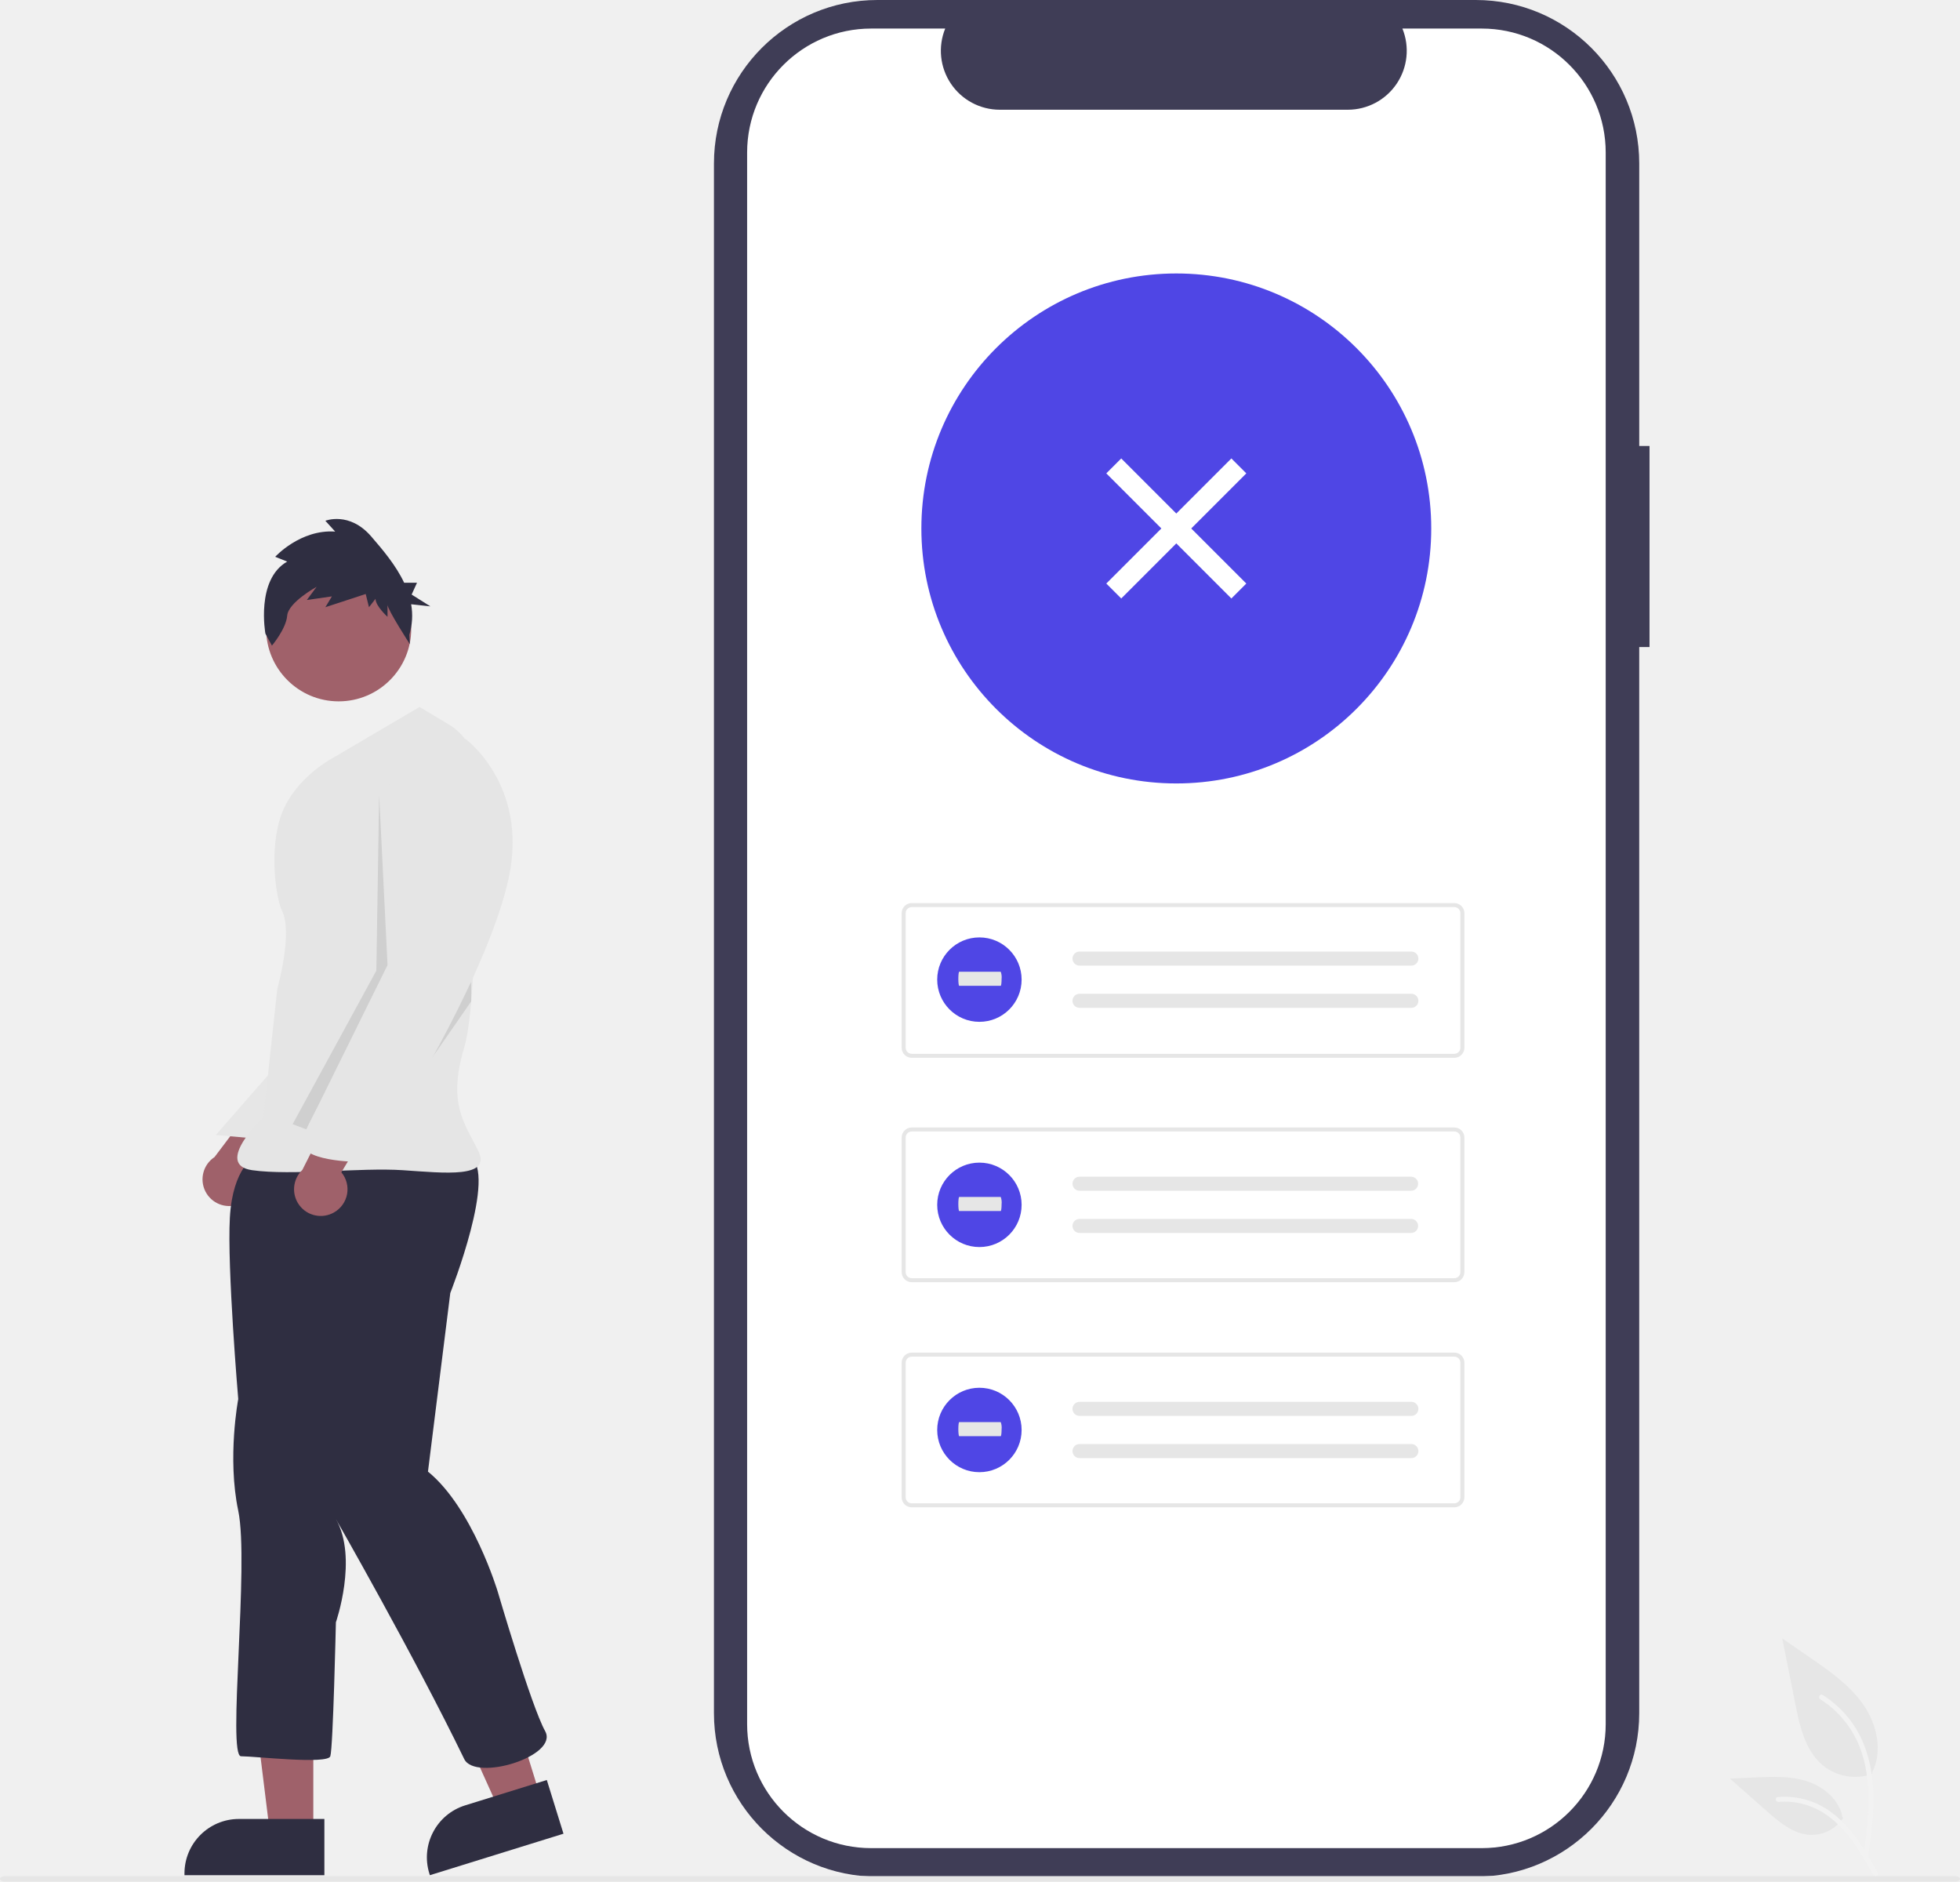
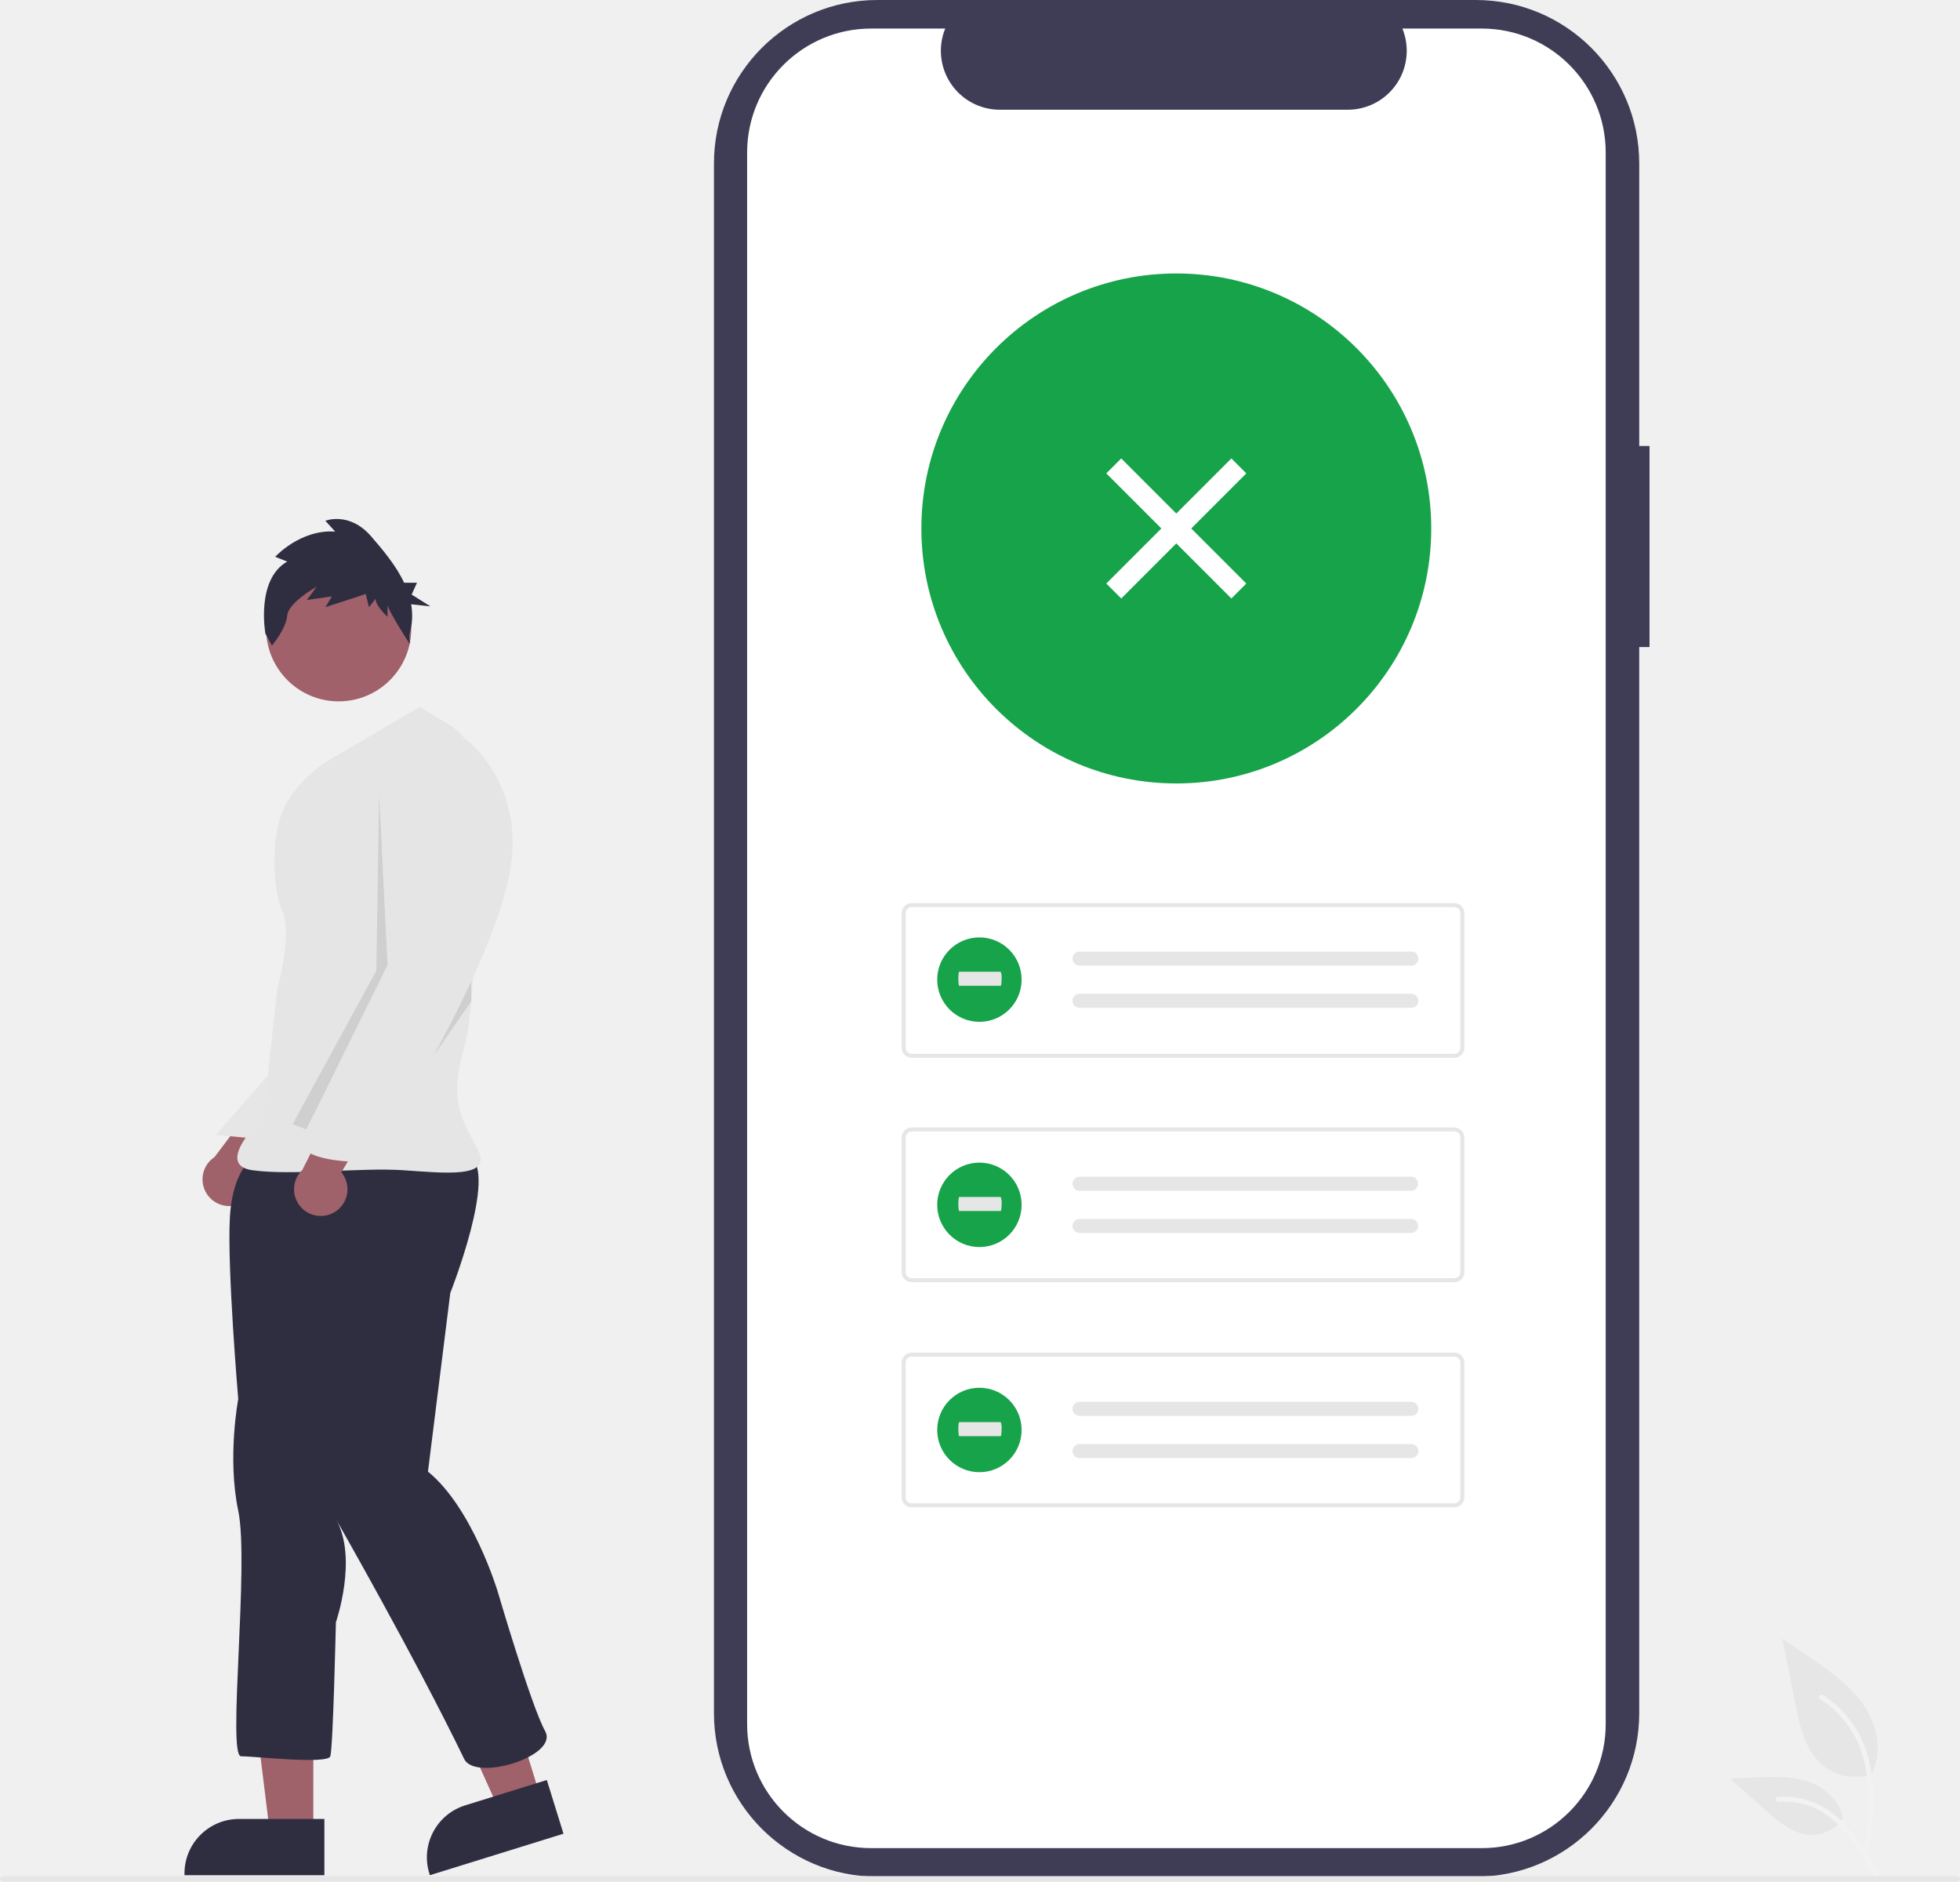
<svg xmlns="http://www.w3.org/2000/svg" data-name="Layer 1" viewBox="0 0 742.417 712.573">
  <path id="aa38b2e7-2ea9-4025-adcf-83f87c0cfc4a-284" d="M853.606,262.605h-3.9v-106.977a61.915,61.915,0,0,0-61.915-61.915h-226.65a61.915,61.915,0,0,0-61.916,61.914v586.884a61.915,61.915,0,0,0,61.915,61.915h226.648a61.915,61.915,0,0,0,61.915-61.915v-403.758h3.9Z" transform="translate(-228.7915 -93.71349)" fill="#3f3d56" />
  <path id="f27259c2-0089-4137-bfd8-cb22dff914f1-285" d="M837.006,151.481v595.175a46.959,46.959,0,0,1-46.942,46.952h-231.3a46.966,46.966,0,0,1-46.973-46.952v-595.175a46.965,46.965,0,0,1,46.971-46.951h28.058a22.329,22.329,0,0,0,20.656,30.74h131.868a22.329,22.329,0,0,0,20.656-30.74h30.055a46.959,46.959,0,0,1,46.951,46.942Z" transform="translate(-228.7915 -93.71349)" fill="#fff" />
-   <circle id="fc31cc31-f989-45cc-bd1e-521a0ee1871b" cx="445.565" cy="200.129" r="96.565" fill="#4f46e5" />
+   <circle id="fc31cc31-f989-45cc-bd1e-521a0ee1871b" cx="445.565" cy="200.129" r="96.565" fill="#16a34a" />
  <path id="a573942c-3bf3-4c43-b474-689725a927f7-286" d="M779.672,494.309h-205.537a3.81,3.81,0,0,1-3.806-3.806V439.519a3.811,3.811,0,0,1,3.806-3.806h205.537a3.811,3.811,0,0,1,3.806,3.806v50.985a3.811,3.811,0,0,1-3.806,3.806Zm-205.537-57.074a2.286,2.286,0,0,0-2.284,2.284v50.985a2.286,2.286,0,0,0,2.284,2.284h205.537a2.286,2.286,0,0,0,2.284-2.284v-50.985a2.286,2.286,0,0,0-2.284-2.284Z" transform="translate(-228.7915 -93.71349)" fill="#e6e6e6" />
  <path id="fb5feb1e-1fe2-48fa-806d-0a2b51d12b49-287" d="M637.699,454.074a2.664,2.664,0,0,0,0,5.329h125.605a2.665,2.665,0,0,0,.204-5.326q-.059-.002-.117-.002h-125.692Z" transform="translate(-228.7915 -93.71349)" fill="#e6e6e6" />
  <path id="bcb9932f-0864-4b7e-b0ed-f7254bb9b8bf-288" d="M637.699,470.058a2.664,2.664,0,0,0,0,5.329h125.605a2.665,2.665,0,0,0,.204-5.326q-.059-.002-.117-.002h-125.692Z" transform="translate(-228.7915 -93.71349)" fill="#e6e6e6" />
  <path id="f88e2a8b-becc-4da9-bd36-af011daaaaf2-289" d="M779.672,579.289h-205.537a3.81,3.81,0,0,1-3.806-3.806V524.499a3.811,3.811,0,0,1,3.806-3.806h205.537a3.811,3.811,0,0,1,3.806,3.806v50.985A3.811,3.811,0,0,1,779.672,579.289Zm-205.537-57.074a2.286,2.286,0,0,0-2.284,2.284v50.985a2.286,2.286,0,0,0,2.284,2.284h205.537a2.286,2.286,0,0,0,2.284-2.284v-50.985a2.286,2.286,0,0,0-2.284-2.284Z" transform="translate(-228.7915 -93.71349)" fill="#e6e6e6" />
  <path id="e192d34f-2ccc-4f79-b47a-46430e4d87f6-290" d="M637.699,539.33a2.664,2.664,0,0,0,0,5.329h125.605a2.665,2.665,0,0,0,.087-5.328h-125.692Z" transform="translate(-228.7915 -93.71349)" fill="#e6e6e6" />
  <path id="b230677c-48cc-4ee6-87d6-a753204ffe47-291" d="M637.699,555.318a2.664,2.664,0,0,0,0,5.329h125.605a2.665,2.665,0,0,0,.087-5.328h-125.692Z" transform="translate(-228.7915 -93.71349)" fill="#e6e6e6" />
  <path id="b88a2a79-0ae3-4fd9-9894-02e0db9a2271-292" d="M779.672,664.547h-205.537a3.81,3.81,0,0,1-3.806-3.806V609.758a3.811,3.811,0,0,1,3.806-3.806h205.537a3.811,3.811,0,0,1,3.806,3.806v50.985a3.811,3.811,0,0,1-3.806,3.806Zm-205.537-57.074a2.286,2.286,0,0,0-2.284,2.284v50.985a2.286,2.286,0,0,0,2.284,2.284h205.537a2.286,2.286,0,0,0,2.284-2.284v-50.985a2.286,2.286,0,0,0-2.284-2.284Z" transform="translate(-228.7915 -93.71349)" fill="#e6e6e6" />
  <path id="aa2394a9-8b56-4a12-a2cd-a583e6ea12eb-293" d="M637.699,624.591a2.664,2.664,0,1,0,0,5.329h125.605a2.665,2.665,0,0,0,.204-5.326q-.059-.002-.117-.002h-125.692Z" transform="translate(-228.7915 -93.71349)" fill="#e6e6e6" />
  <path id="bc352cb2-8959-4b51-bd18-df6817a9a47e-294" d="M637.699,640.578a2.664,2.664,0,0,0,0,5.329h125.605a2.665,2.665,0,0,0,.204-5.326q-.059-.002-.117-.002h-125.692Z" transform="translate(-228.7915 -93.71349)" fill="#e6e6e6" />
  <path id="b30ee82f-5b3a-4aa4-9db7-ead828191937-295" d="M969.27,806.287h-738.541c-1.071,0-1.938-.468-1.938-1.045s.868-1.045,1.938-1.045H969.271c1.07,0,1.938.468,1.938,1.045S970.341,806.287,969.27,806.287Z" transform="translate(-228.7915 -93.71349)" fill="#e6e6e6" />
  <g id="f24cf2fd-107c-4150-a0f1-6f6b12d88bf3">
    <path id="a2b576eb-bb95-4480-aa60-cd8aa023fe61-296" d="M937.992,765.522a19.474,19.474,0,0,1-18.806-3.313c-6.587-5.528-8.652-14.636-10.332-23.07l-4.97-24.945,10.405,7.165c7.483,5.152,15.134,10.47,20.316,17.933s7.443,17.651,3.28,25.726" transform="translate(-228.7915 -93.71349)" fill="#e6e6e6" />
    <path id="fe1c5433-44e0-47a6-8430-329cbd7c4dea-297" d="M936.385,797.459c1.31-9.542,2.657-19.206,1.738-28.849-.816-8.565-3.429-16.93-8.749-23.789a39.574,39.574,0,0,0-10.153-9.2c-1.015-.641-1.95.968-.939,1.606a37.622,37.622,0,0,1,14.881,17.956c3.24,8.241,3.76,17.224,3.2,25.977-.338,5.294-1.053,10.553-1.774,15.805a.964.964,0,0,0,.65,1.144.936.936,0,0,0,1.144-.65Z" transform="translate(-228.7915 -93.71349)" fill="#f2f2f2" />
    <path id="f0043cfc-c9b9-4981-8afd-8c13c1b6f93f-298" d="M926.958,782.148a14.336,14.336,0,0,1-12.491,6.447c-6.323-.3-11.595-4.713-16.34-8.9l-14.035-12.395,9.289-.444c6.68-.32,13.533-.618,19.9,1.442s12.231,7.018,13.394,13.6" transform="translate(-228.7915 -93.71349)" fill="#e6e6e6" />
    <path id="b883c521-5e9e-4a38-b47c-4f8b0cd8c6cd-299" d="M940.086,802.943c-6.3-11.156-13.618-23.555-26.685-27.518a29.779,29.779,0,0,0-11.224-1.159c-1.192.1-.894,1.94.3,1.837a27.665,27.665,0,0,1,17.912,4.739c5.051,3.438,8.983,8.217,12.311,13.286,2.039,3.1,3.865,6.341,5.691,9.573C938.971,804.733,940.677,803.988,940.086,802.943Z" transform="translate(-228.7915 -93.71349)" fill="#f2f2f2" />
  </g>
  <g id="b241f6a5-c54d-499c-8ecd-4235a19d143f">
-     <circle id="bfaee8a8-2192-45bf-83cb-a2f223d41a02" cx="370.986" cy="370.985" r="15.986" fill="#4f46e5" />
+     <circle id="bfaee8a8-2192-45bf-83cb-a2f223d41a02" cx="370.986" cy="370.985" r="15.986" fill="#16a34a" />
    <path id="ae47602b-fb54-4e88-955d-49b260f35f7f-300" d="M592.124,461.712c-.184,0-.333,1.193-.333,2.664s.149,2.665.333,2.665h15.719c.184.024.336-1.149.339-2.62a5.943,5.943,0,0,0-.328-2.708h-15.73Z" transform="translate(-228.7915 -93.71349)" fill="#e6e6e6" />
  </g>
  <g id="a1e1e52b-75f8-4aa9-8279-faf451e6aae1">
-     <circle id="fa3a3ce2-c232-40ee-81b4-25b83d5b931c" cx="370.986" cy="456.278" r="15.986" fill="#4f46e5" />
+     <circle id="fa3a3ce2-c232-40ee-81b4-25b83d5b931c" cx="370.986" cy="456.278" r="15.986" fill="#16a34a" />
    <path id="aaaffa69-7c16-47ec-b12d-87139789d2df-301" d="M592.124,547.005c-.184,0-.333,1.193-.333,2.664s.149,2.665.333,2.665h15.719c.184.024.336-1.149.339-2.62a5.943,5.943,0,0,0-.328-2.708h-15.73Z" transform="translate(-228.7915 -93.71349)" fill="#e6e6e6" />
  </g>
  <g id="fd2b54c2-3dec-4fb6-9f72-e6c667a136b8">
-     <circle id="abc19202-5605-459b-9c25-b430addb8839" cx="370.986" cy="541.536" r="15.986" fill="#4f46e5" />
+     <circle id="abc19202-5605-459b-9c25-b430addb8839" cx="370.986" cy="541.536" r="15.986" fill="#16a34a" />
    <path id="f69fbb38-8754-494b-94fa-96f6df4fd0e7-302" d="M592.124,632.263c-.184,0-.333,1.193-.333,2.664s.149,2.665.333,2.665h15.719c.184.024.336-1.149.339-2.62a5.943,5.943,0,0,0-.328-2.708h-15.73Z" transform="translate(-228.7915 -93.71349)" fill="#e6e6e6" />
  </g>
  <rect x="670.356" y="260.342" width="8" height="67" transform="translate(-239.0551 469.193) rotate(-45)" fill="#fff" />
  <rect x="670.356" y="260.342" width="8" height="67" transform="translate(176.501 -484.491) rotate(45)" fill="#fff" />
  <path d="M319.051,549.848a10.056,10.056,0,0,0,5.388-14.447l23.565-26.864-18.395-2.538-19.558,25.899a10.11,10.11,0,0,0,9,17.95Z" transform="translate(-228.7915 -93.71349)" fill="#9f616a" />
  <polygon points="118.679 694.215 102.244 694.214 94.425 630.82 118.682 630.821 118.679 694.215" fill="#9f616a" />
  <path d="M351.662,803.86l-52.995-.002v-.67a20.628,20.628,0,0,1,20.627-20.627h.001l32.367.001Z" transform="translate(-228.7915 -93.71349)" fill="#2f2e41" />
  <polygon points="204.713 680.461 189.017 685.334 162.751 627.11 185.917 619.918 204.713 680.461" fill="#9f616a" />
  <path d="M442.232,788.147,391.621,803.86l-.199-.64a20.628,20.628,0,0,1,13.582-25.816l.001-0,30.912-9.597Z" transform="translate(-228.7915 -93.71349)" fill="#2f2e41" />
  <path id="ae9bdfa9-f7e0-4b2f-8168-ca8868d01318-303" d="M334.884,495.656l-24.341,27.877,19.056,1.715Z" transform="translate(-228.7915 -93.71349)" fill="#e6e6e6" />
  <path id="b88343d2-9c47-4183-8a8a-427a73d8d9be-304" d="M325.373,531.589s-8.455,4.227-9.512,23.251,3.171,68.7,3.171,68.7-4.227,22.194,0,42.274-4.227,93,1.057,93,32.762,3.171,33.819,0,2.114-50.729,2.114-50.729,8.455-24.308,0-39.1c0,0,29.521,51.548,48.615,90.889,4.179,8.61,35.933-1.057,30.649-10.569s-17.966-52.843-17.966-52.843-9.512-31.706-26.421-45.445l8.455-67.639s17.967-45.445,7.4-51.786S325.373,531.589,325.373,531.589Z" transform="translate(-228.7915 -93.71349)" fill="#2f2e41" />
  <circle id="fdc24b21-a9e1-47f2-b2e4-7458730b7c21" cx="128.287" cy="238.129" r="27.478" fill="#a0616a" />
  <path id="ac268c91-41f4-49c7-bce6-773e5eb69fa2-305" d="M387.727,361.434l-34.16,20.08s-13.08,7.366-17.966,20.08c-5.208,13.55-2.181,32.628,0,36.99,4.227,8.455-1.773,29.592-1.773,29.592l-5.284,48.615s-19.023,17.966-4.227,20.08,41.217-1.057,57.07,0,33.819,3.171,28.535-7.4-11.625-17.967-5.284-39.1c4.962-16.54,4.747-78.383,4.419-104.5a21.025,21.025,0,0,0-10.211-17.767Z" transform="translate(-228.7915 -93.71349)" fill="#e5e5e5" />
  <path id="aebed2c8-94ca-417e-8b11-27e17cbf3024-306" d="M372.407,394.726l3.17,64.468-30.726,62.223-5.211-1.983,31.706-58.127Z" transform="translate(-228.7915 -93.71349)" opacity="0.1" style="isolation:isolate" />
  <path id="e13ea0c4-bc86-4025-9528-1665a42d3372-307" d="M407.279,472.932v-7.4l-35.929,59.186Z" transform="translate(-228.7915 -93.71349)" opacity="0.1" style="isolation:isolate" />
  <path id="eb3190ba-6b3f-4b2b-91d1-1543e580b413-308" d="M337.576,306.387l-4.539-1.816s9.5-10.457,22.713-9.548l-3.717-4.092s9.085-3.637,17.345,5.91c4.342,5.019,9.365,10.919,12.5,17.564h4.865l-2.03,4.471,7.106,4.471-7.294-.8a24.739,24.739,0,0,1-.69,11.579l.2,3.534s-8.459-13.089-8.459-14.905v4.547s-4.543-4.092-4.543-6.82l-2.478,3.183-1.239-5-15.28,5,2.476-4.094-9.5,1.364,3.717-5s-10.737,5.91-11.15,10.912-5.781,11.366-5.781,11.366l-2.478-4.547S325.604,313.207,337.576,306.387Z" transform="translate(-228.7915 -93.71349)" fill="#2f2e41" />
  <path d="M355.354,552.839a10.056,10.056,0,0,0,2.738-15.174l18.423-30.62-18.554.768-14.65,28.96a10.11,10.11,0,0,0,12.043,16.067Z" transform="translate(-228.7915 -93.71349)" fill="#9f616a" />
  <path id="a62f6567-f472-4931-86f9-ff652851a370-309" d="M397.24,375.175l7.926-1.585s23.779,17.438,16.381,52.314-40.16,87.719-40.16,87.719-7.4,9.512-9.512,11.625-6.341,0-4.227,3.171-3.171,5.284-3.171,5.284-23.251,0-21.137-8.455,38.047-68.7,38.047-68.7l-5.284-56.013S371.874,373.062,397.24,375.175Z" transform="translate(-228.7915 -93.71349)" fill="#e5e5e5" />
</svg>
